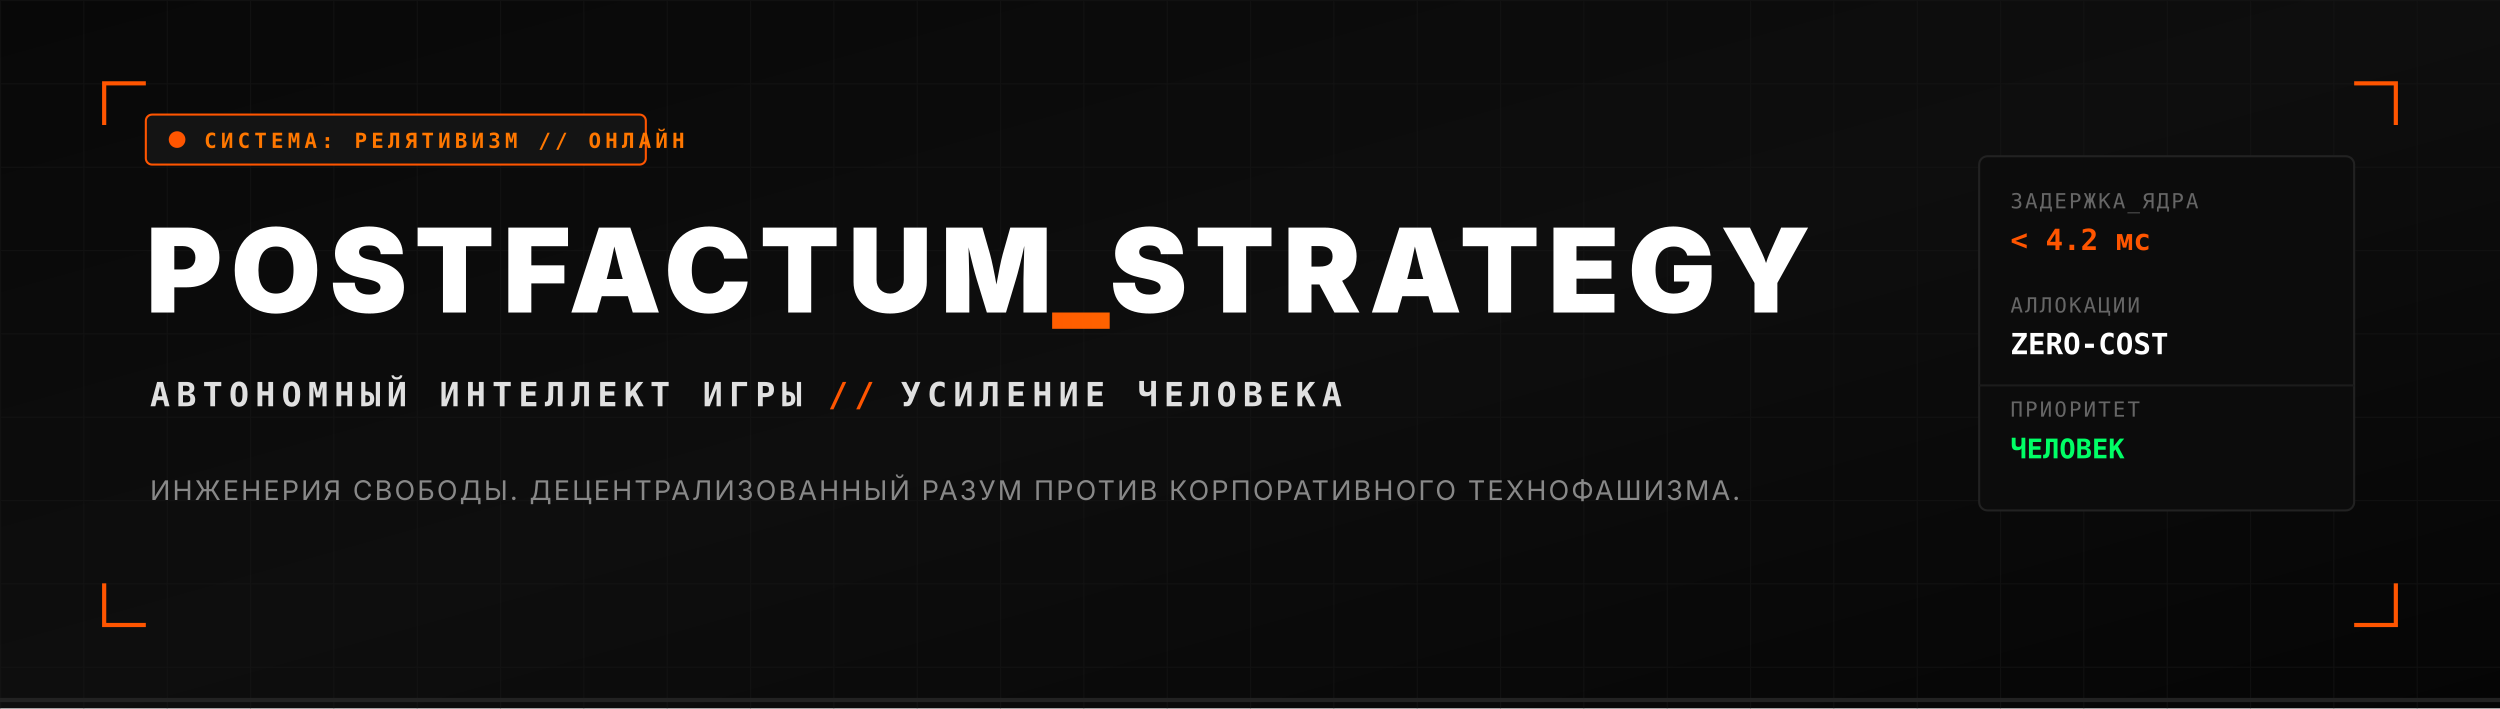
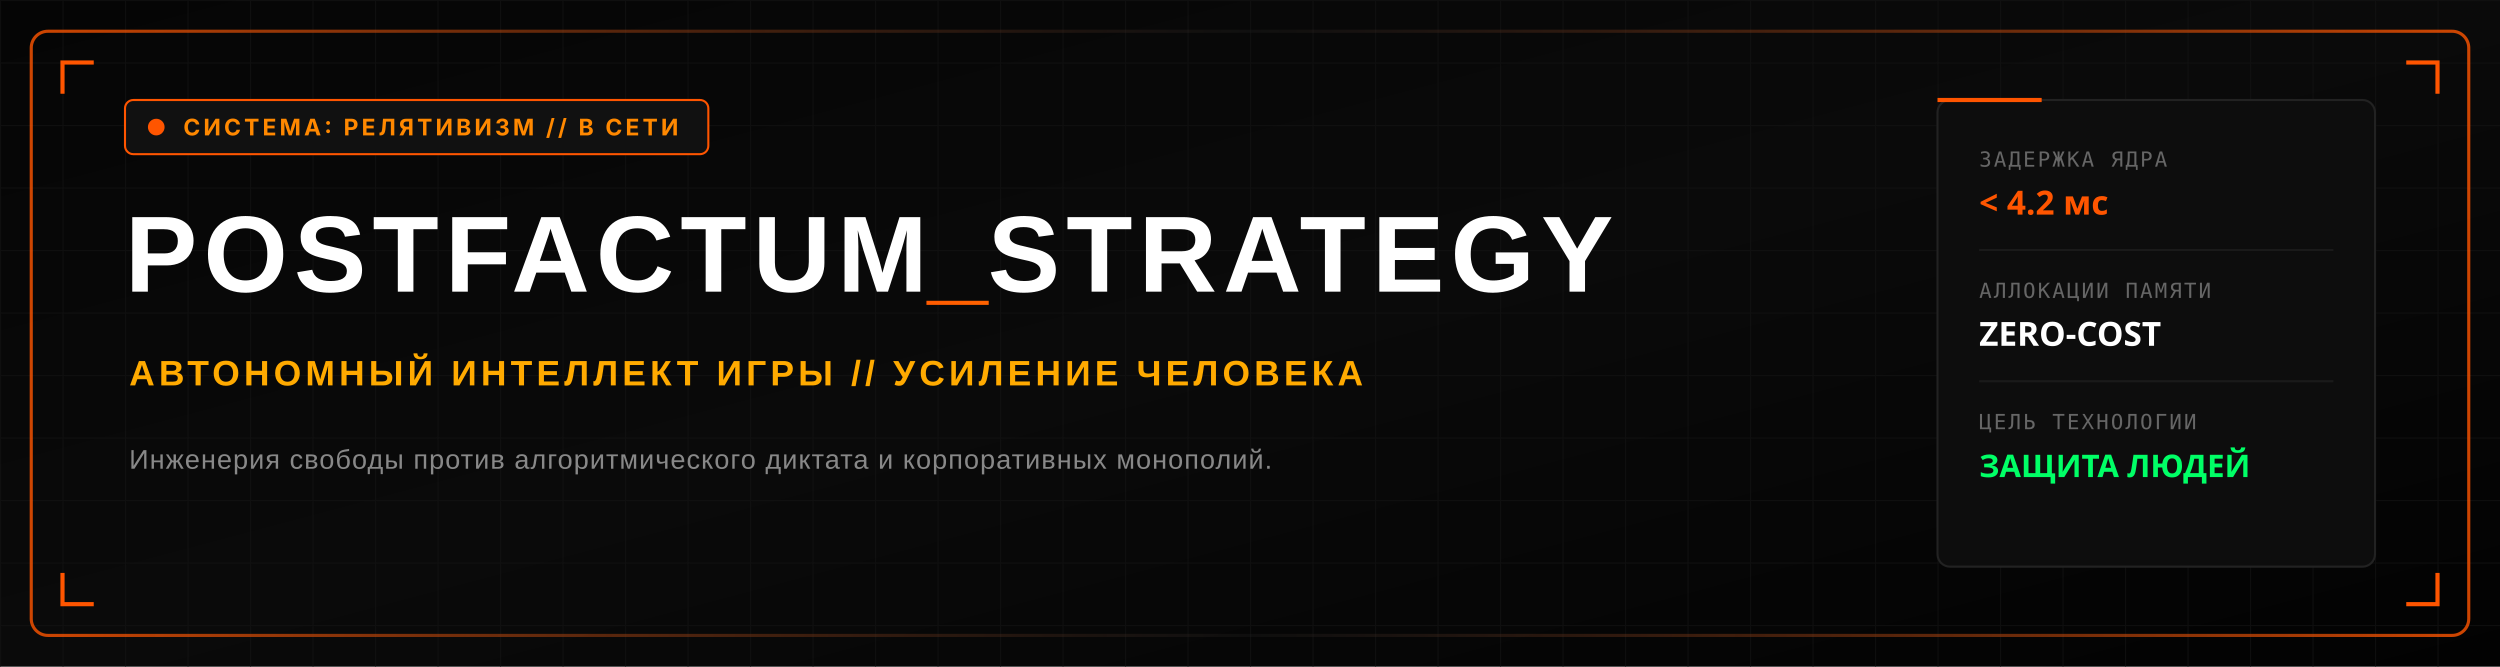
- <svg xmlns="http://www.w3.org/2000/svg" viewBox="0 0 1200 340" width="100%" height="100%">
+ <svg xmlns="http://www.w3.org/2000/svg" viewBox="0 0 1200 320" width="100%" height="100%">
  <defs>
    <linearGradient id="bg" x1="0%" y1="0%" x2="100%" y2="100%">
-       <stop offset="0%" stop-color="#080808" />
-       <stop offset="50%" stop-color="#0E0E0E" />
-       <stop offset="100%" stop-color="#050505" />
+       <stop offset="0%" stop-color="#050505" />
+       <stop offset="50%" stop-color="#0A0A0A" />
+       <stop offset="100%" stop-color="#020202" />
    </linearGradient>
    <linearGradient id="orangeGrad" x1="0%" y1="0%" x2="100%" y2="0%">
-       <stop offset="0%" stop-color="#FF3300" />
+       <stop offset="0%" stop-color="#FF2200" />
      <stop offset="50%" stop-color="#FF5500" />
      <stop offset="100%" stop-color="#FFAA00" />
    </linearGradient>
-     <linearGradient id="glowLine" x1="0%" y1="0%" x2="100%" y2="0%">
-       <stop offset="0%" stop-color="#FF5500" stop-opacity="0" />
-       <stop offset="50%" stop-color="#FF5500" stop-opacity="0.8" />
-       <stop offset="100%" stop-color="#FF7700" stop-opacity="0" />
+     <linearGradient id="cyberBorder" x1="0%" y1="0%" x2="100%" y2="0%">
+       <stop offset="0%" stop-color="#FF5500" stop-opacity="0.8" />
+       <stop offset="50%" stop-color="#222222" stop-opacity="0.3" />
+       <stop offset="100%" stop-color="#FF5500" stop-opacity="0.8" />
    </linearGradient>
-     <pattern id="grid" width="40" height="40" patternUnits="userSpaceOnUse">
-       <path d="M 40 0 L 0 0 0 40" fill="none" stroke="#161616" stroke-width="1" />
+     <pattern id="grid" width="30" height="30" patternUnits="userSpaceOnUse">
+       <path d="M 30 0 L 0 0 0 30" fill="none" stroke="#121212" stroke-width="1" />
    </pattern>
  </defs>
-   <rect width="1200" height="340" fill="url(#bg)" />
-   <rect width="1200" height="340" fill="url(#grid)" opacity="0.6" />
-   <line x1="0" y1="4" x2="1200" y2="4" stroke="url(#orangeGrad)" stroke-width="4" />
-   <line x1="0" y1="336" x2="1200" y2="336" stroke="#222" stroke-width="2" />
-   <line x1="100" y1="280" x2="1100" y2="280" stroke="url(#glowLine)" stroke-width="2" />
-   <path d="M 50 60 L 50 40 L 70 40" fill="none" stroke="#FF5500" stroke-width="2" />
-   <path d="M 1150 60 L 1150 40 L 1130 40" fill="none" stroke="#FF5500" stroke-width="2" />
-   <path d="M 50 280 L 50 300 L 70 300" fill="none" stroke="#FF5500" stroke-width="2" />
-   <path d="M 1150 280 L 1150 300 L 1130 300" fill="none" stroke="#FF5500" stroke-width="2" />
-   <rect x="70" y="55" width="240" height="24" rx="3" fill="#141414" stroke="#FF5500" stroke-width="1" />
-   <circle cx="85" cy="67" r="4" fill="#FF5500" />
-   <text x="98" y="71" font-family="'JetBrains Mono', 'Fira Code', monospace" font-size="10" fill="#FF7700" font-weight="700" letter-spacing="2">СИСТЕМА: РЕЛЯТИВИЗМ // ОНЛАЙН</text>
-   <text x="70" y="150" font-family="'Inter', 'Helvetica Neue', 'Arial Black', sans-serif" font-size="56" font-weight="900" fill="#FFFFFF" letter-spacing="4">
+   <rect width="1200" height="320" fill="url(#bg)" />
+   <rect width="1200" height="320" fill="url(#grid)" opacity="0.7" />
+   <rect x="15" y="15" width="1170" height="290" rx="8" fill="none" stroke="url(#cyberBorder)" stroke-width="1.5" />
+   <line x1="15" y1="15" x2="250" y2="15" stroke="url(#orangeGrad)" stroke-width="3" />
+   <line x1="950" y1="15" x2="1185" y2="15" stroke="url(#orangeGrad)" stroke-width="3" />
+   <path d="M 30 45 L 30 30 L 45 30" fill="none" stroke="#FF5500" stroke-width="2" />
+   <path d="M 1170 45 L 1170 30 L 1155 30" fill="none" stroke="#FF5500" stroke-width="2" />
+   <path d="M 30 275 L 30 290 L 45 290" fill="none" stroke="#FF5500" stroke-width="2" />
+   <path d="M 1170 275 L 1170 290 L 1155 290" fill="none" stroke="#FF5500" stroke-width="2" />
+   <g transform="translate(60, 48)">
+     <rect x="0" y="0" width="280" height="26" rx="4" fill="#111" stroke="#FF5500" stroke-width="1" />
+     <circle cx="15" cy="13" r="4" fill="#FF5500" />
+     <text x="28" y="17" font-family="system-ui, -apple-system, sans-serif" font-size="11" fill="#FF8800" font-weight="700" letter-spacing="1.5">СИСТЕМА: РЕЛЯТИВИЗМ // В СЕТИ</text>
+   </g>
+   <text x="60" y="140" font-family="system-ui, -apple-system, 'Segoe UI', Arial, sans-serif" font-size="52" font-weight="900" fill="#FFFFFF" letter-spacing="3">
    POSTFACTUM<tspan fill="url(#orangeGrad)">_</tspan>STRATEGY
  </text>
-   <text x="72" y="195" font-family="'JetBrains Mono', 'Fira Code', monospace" font-size="16" font-weight="600" fill="#E0E0E0" letter-spacing="3">
-     АВТОНОМНЫЙ ИНТЕЛЛЕКТ ИГРЫ <tspan fill="#FF5500">//</tspan> УСИЛЕНИЕ ЧЕЛОВЕКА
+   <text x="62" y="185" font-family="system-ui, -apple-system, 'Segoe UI', Arial, sans-serif" font-size="17" font-weight="700" fill="#FFAA00" letter-spacing="2">
+     АВТОНОМНЫЙ ИНТЕЛЛЕКТ ИГРЫ // УСИЛЕНИЕ ЧЕЛОВЕКА
  </text>
-   <text x="72" y="240" font-family="'Inter', -apple-system, sans-serif" font-size="13" font-weight="400" fill="#888888" letter-spacing="1">
-     ИНЖЕНЕРИЯ СВОБОДЫ. ДЕЦЕНТРАЛИЗОВАННЫЙ РАЗУМ ПРОТИВ КОРПОРАТИВНОГО ТЕХНОФАШИЗМА.
+   <text x="62" y="225" font-family="system-ui, -apple-system, 'Segoe UI', Arial, sans-serif" font-size="13" font-weight="400" fill="#888888" letter-spacing="0.5">
+     Инженерия свободы против алгоритмического диктата и корпоративных монополий.
  </text>
-   <g transform="translate(950, 75)">
-     <rect x="0" y="0" width="180" height="170" rx="4" fill="#0C0C0C" stroke="#222" stroke-width="1" />
-     <text x="15" y="25" font-family="monospace" font-size="10" fill="#666" letter-spacing="1">ЗАДЕРЖКА_ЯДРА</text>
-     <text x="15" y="45" font-family="monospace" font-size="14" fill="#FF5500" font-weight="700">&lt; 4.2 мс</text>
-     <text x="15" y="75" font-family="monospace" font-size="10" fill="#666" letter-spacing="1">АЛЛОКАЦИИ</text>
-     <text x="15" y="95" font-family="monospace" font-size="14" fill="#FFF" font-weight="700">ZERO-COST</text>
-     <text x="15" y="125" font-family="monospace" font-size="10" fill="#666" letter-spacing="1">ПРИОРИТЕТ</text>
-     <text x="15" y="145" font-family="monospace" font-size="13" fill="#00FF66" font-weight="700">ЧЕЛОВЕК</text>
-     <line x1="0" y1="110" x2="180" y2="110" stroke="#1C1C1C" stroke-width="1" />
+   <g transform="translate(930, 48)">
+     <rect x="0" y="0" width="210" height="224" rx="6" fill="#0D0D0D" stroke="#222" stroke-width="1" />
+     <line x1="0" y1="0" x2="50" y2="0" stroke="#FF5500" stroke-width="2" />
+     <text x="20" y="32" font-family="monospace" font-size="10" fill="#666" letter-spacing="1">ЗАДЕРЖКА ЯДРА</text>
+     <text x="20" y="55" font-family="system-ui, sans-serif" font-size="16" fill="#FF5500" font-weight="800">&lt; 4.2 мс</text>
+     <line x1="20" y1="72" x2="190" y2="72" stroke="#1A1A1A" stroke-width="1" />
+     <text x="20" y="95" font-family="monospace" font-size="10" fill="#666" letter-spacing="1">АЛЛОКАЦИИ ПАМЯТИ</text>
+     <text x="20" y="118" font-family="system-ui, sans-serif" font-size="16" fill="#FFF" font-weight="800">ZERO-COST</text>
+     <line x1="20" y1="135" x2="190" y2="135" stroke="#1A1A1A" stroke-width="1" />
+     <text x="20" y="158" font-family="monospace" font-size="10" fill="#666" letter-spacing="1">ЦЕЛЬ ТЕХНОЛОГИИ</text>
+     <text x="20" y="181" font-family="system-ui, sans-serif" font-size="15" fill="#00FF66" font-weight="800">ЗАЩИТА ЛЮДЕЙ</text>
  </g>
</svg>
